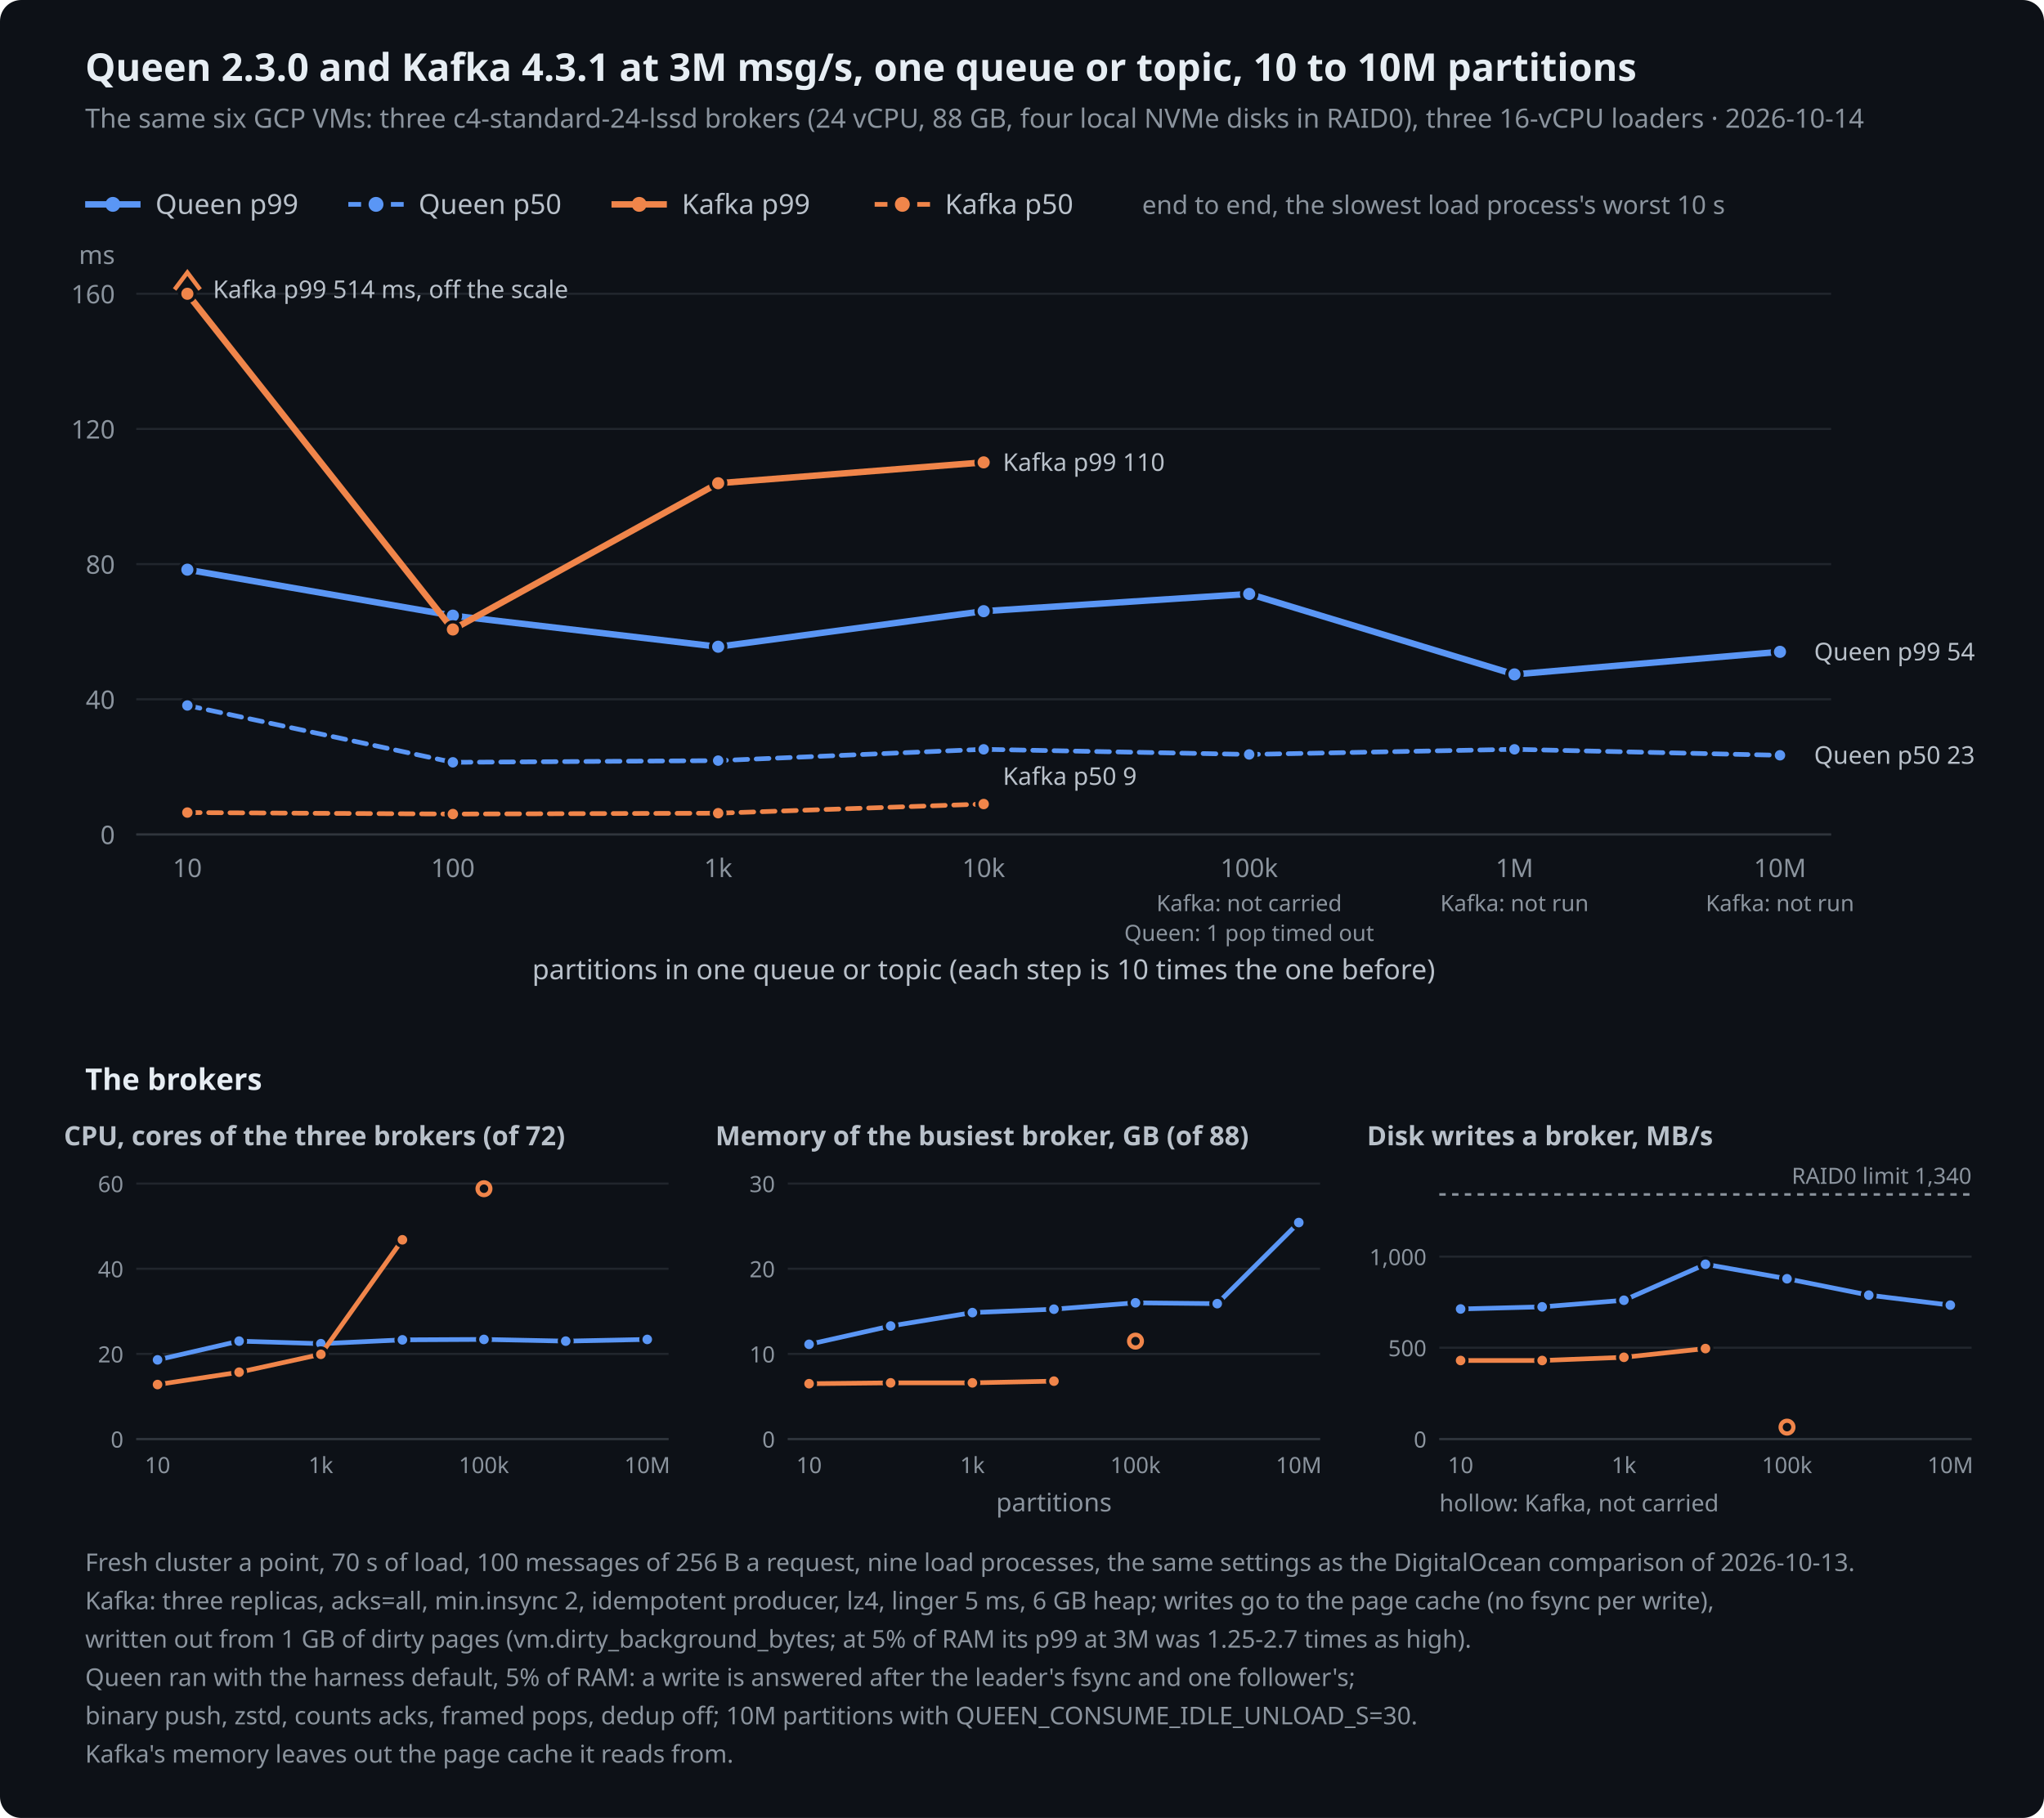
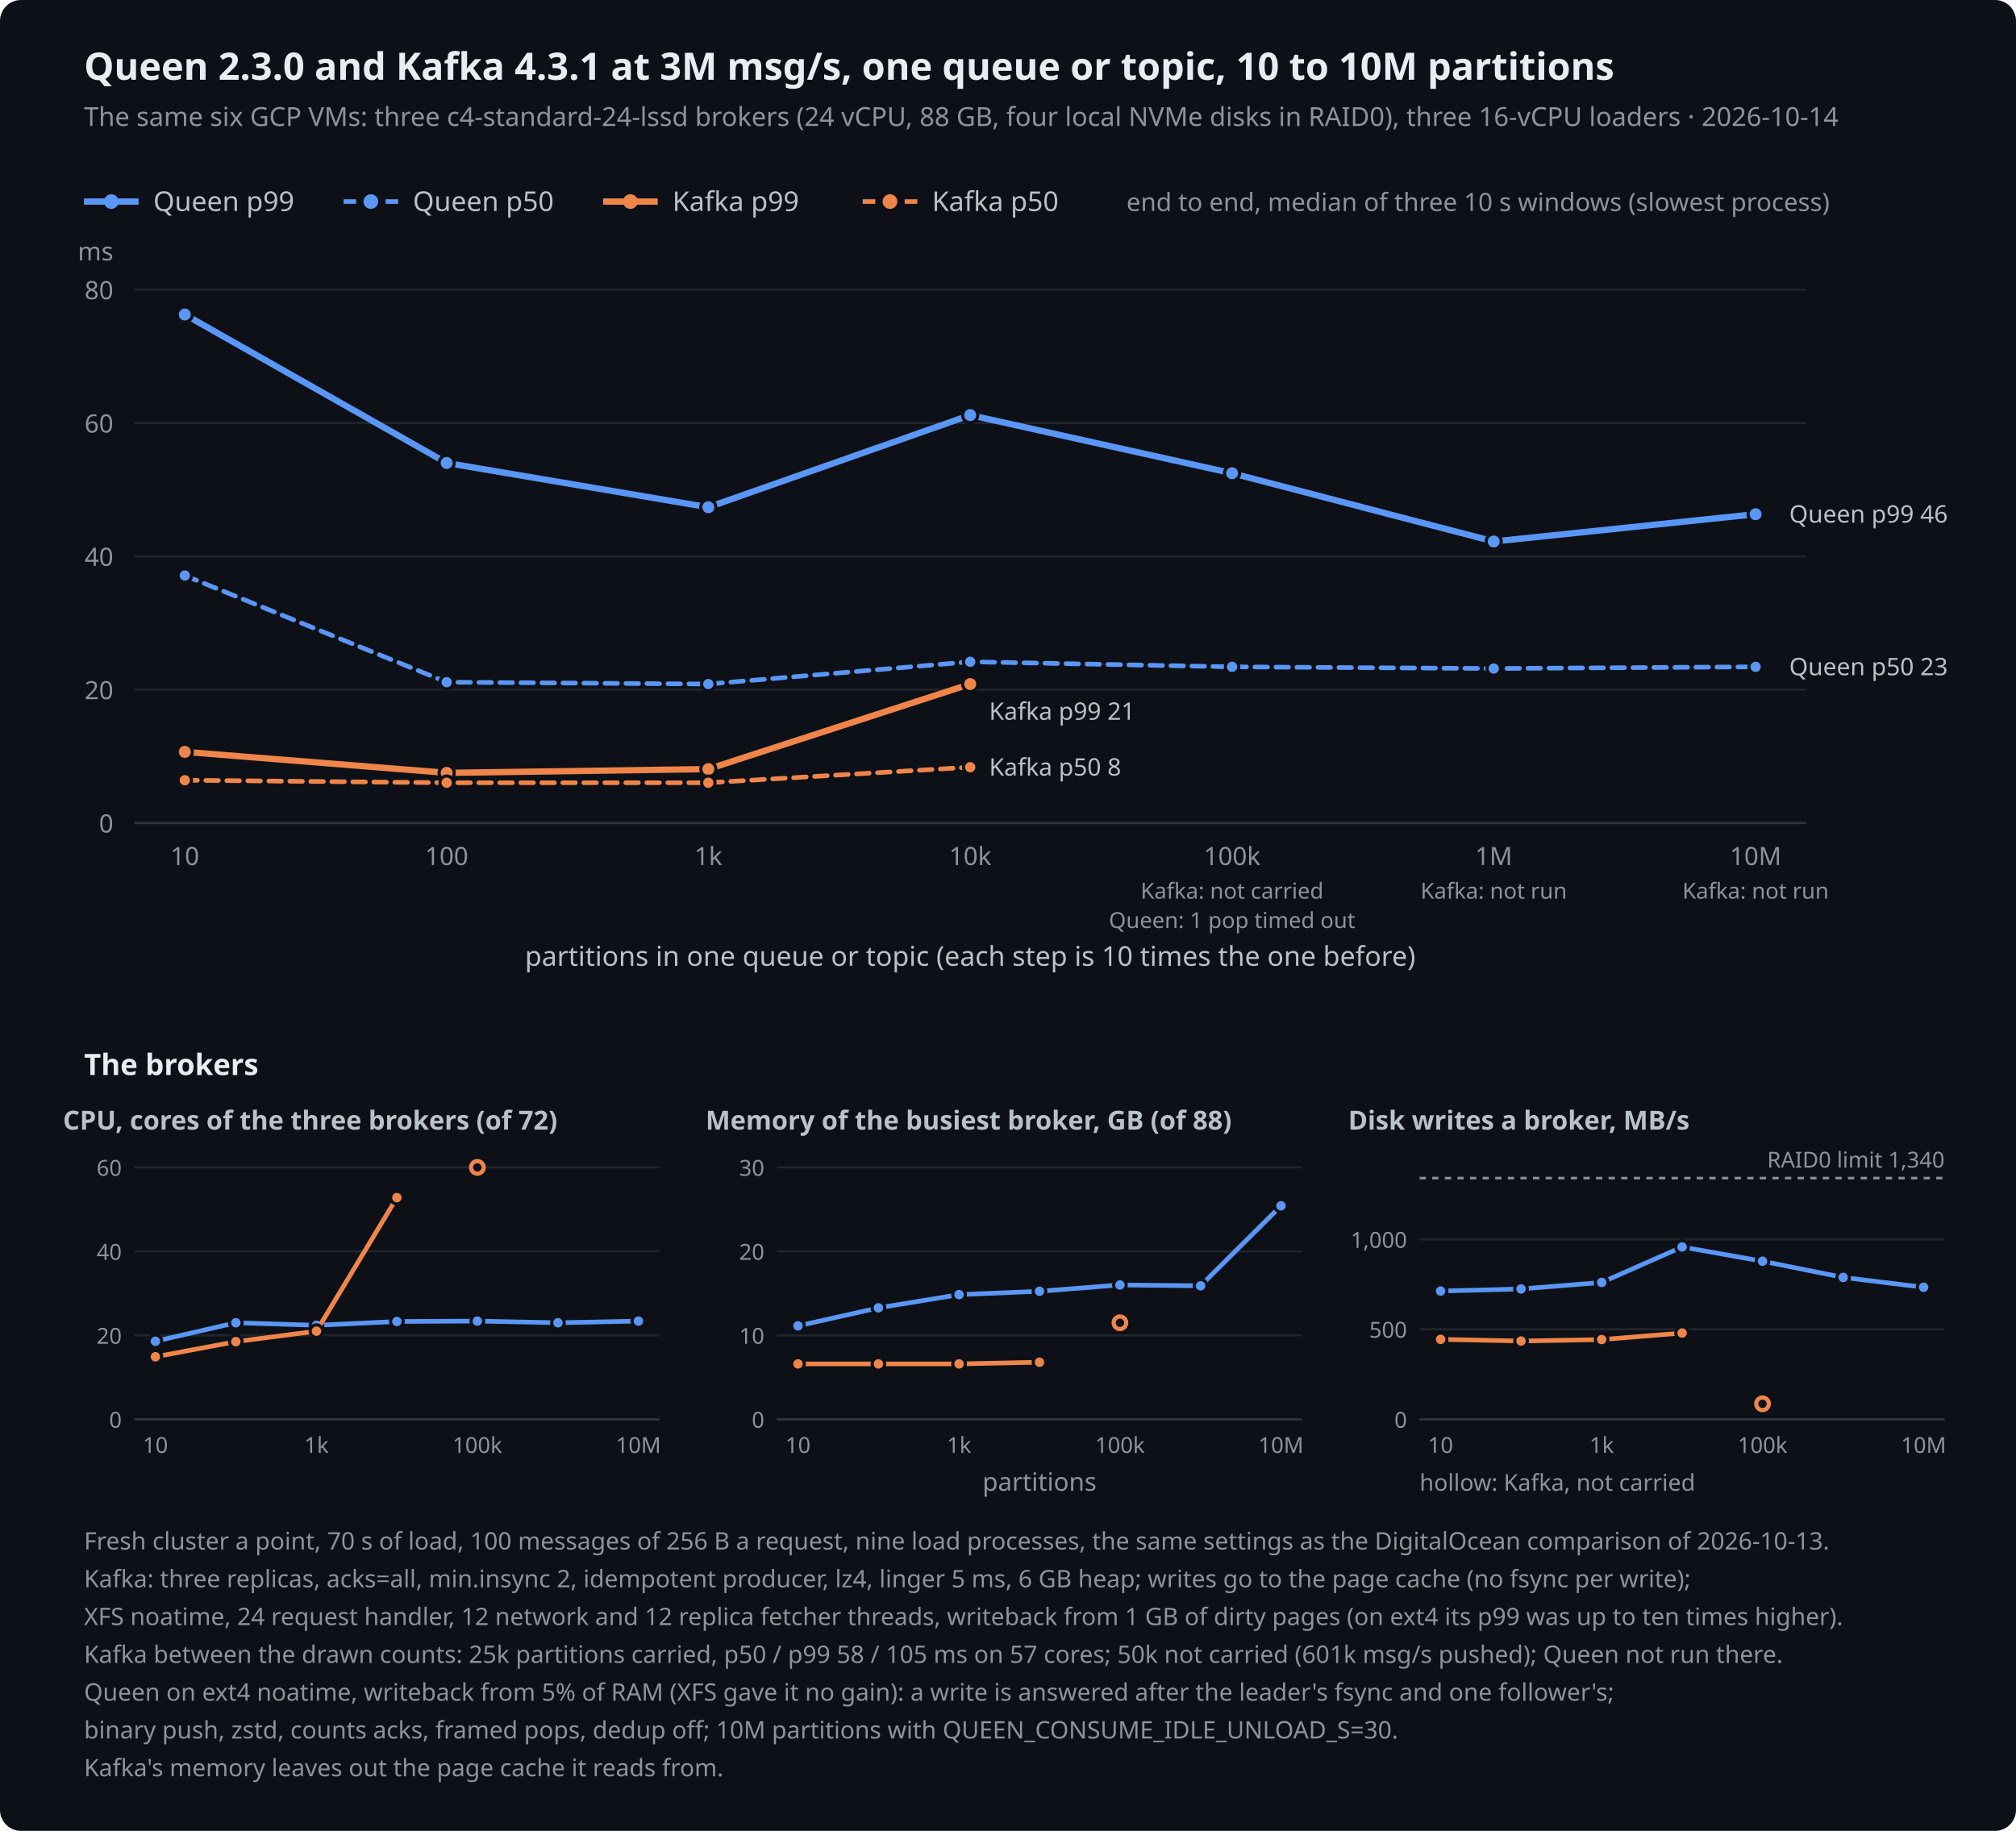
- <svg xmlns="http://www.w3.org/2000/svg" viewBox="0 0 960 854" width="960" height="854" role="img" aria-label="Queen and Kafka at 3 million messages a second from 10 to 10 million partitions: end to end latency, broker CPU, memory and disk writes">
+ <svg xmlns="http://www.w3.org/2000/svg" viewBox="0 0 960 872" width="960" height="872" role="img" aria-label="Queen and Kafka at 3 million messages a second from 10 to 10 million partitions: end to end latency, broker CPU, memory and disk writes">
  <style>text{font-family:-apple-system,BlinkMacSystemFont,'Segoe UI','Noto Sans',Helvetica,Arial,sans-serif;font-variant-numeric:tabular-nums}</style>
-   <rect width="960" height="854" rx="10" fill="#0d1117" />
+   <rect width="960" height="872" rx="10" fill="#0d1117" />
  <text x="40.0" y="38.0" font-size="18" font-weight="600" fill="#e6edf3" text-anchor="start">Queen 2.3.0 and Kafka 4.3.1 at 3M msg/s, one queue or topic, 10 to 10M partitions</text>
  <text x="40.0" y="60.0" font-size="12.5" font-weight="400" fill="#8b949e" text-anchor="start">The same six GCP VMs: three c4-standard-24-lssd brokers (24 vCPU, 88 GB, four local NVMe disks in RAID0), three 16-vCPU loaders · 2026-10-14</text>
  <line x1="40" y1="96" x2="66" y2="96" stroke="#5a96f5" stroke-width="3.0" />
  <circle cx="53" cy="96" r="3.5" fill="#5a96f5" />
  <text x="73.0" y="100.5" font-size="13" font-weight="400" fill="#b9c1ca" text-anchor="start">Queen p99</text>
  <line x1="163.6" y1="96" x2="189.6" y2="96" stroke="#5a96f5" stroke-width="2.2" stroke-dasharray="6 4" />
  <circle cx="176.6" cy="96" r="3.5" fill="#5a96f5" />
  <text x="196.6" y="100.5" font-size="13" font-weight="400" fill="#b9c1ca" text-anchor="start">Queen p50</text>
  <line x1="287.2" y1="96" x2="313.2" y2="96" stroke="#f0854a" stroke-width="3.0" />
  <circle cx="300.2" cy="96" r="3.5" fill="#f0854a" />
  <text x="320.2" y="100.5" font-size="13" font-weight="400" fill="#b9c1ca" text-anchor="start">Kafka p99</text>
  <line x1="410.8" y1="96" x2="436.8" y2="96" stroke="#f0854a" stroke-width="2.2" stroke-dasharray="6 4" />
  <circle cx="423.8" cy="96" r="3.5" fill="#f0854a" />
  <text x="443.8" y="100.5" font-size="13" font-weight="400" fill="#b9c1ca" text-anchor="start">Kafka p50</text>
-   <text x="536.4" y="100.5" font-size="12" font-weight="400" fill="#8b949e" text-anchor="start">end to end, the slowest load process's worst 10 s</text>
+   <text x="536.4" y="100.5" font-size="12" font-weight="400" fill="#8b949e" text-anchor="start">end to end, median of three 10 s windows (slowest process)</text>
  <line x1="64" y1="392.0" x2="860" y2="392.0" stroke="#21262d" stroke-width="1" />
  <text x="54.0" y="396.5" font-size="12" font-weight="400" fill="#8b949e" text-anchor="end">0</text>
  <line x1="64" y1="328.5" x2="860" y2="328.5" stroke="#21262d" stroke-width="1" />
-   <text x="54.0" y="333.0" font-size="12" font-weight="400" fill="#8b949e" text-anchor="end">40</text>
+   <text x="54.0" y="333.0" font-size="12" font-weight="400" fill="#8b949e" text-anchor="end">20</text>
  <line x1="64" y1="265.0" x2="860" y2="265.0" stroke="#21262d" stroke-width="1" />
-   <text x="54.0" y="269.5" font-size="12" font-weight="400" fill="#8b949e" text-anchor="end">80</text>
+   <text x="54.0" y="269.5" font-size="12" font-weight="400" fill="#8b949e" text-anchor="end">40</text>
  <line x1="64" y1="201.5" x2="860" y2="201.5" stroke="#21262d" stroke-width="1" />
-   <text x="54.0" y="206.0" font-size="12" font-weight="400" fill="#8b949e" text-anchor="end">120</text>
+   <text x="54.0" y="206.0" font-size="12" font-weight="400" fill="#8b949e" text-anchor="end">60</text>
  <line x1="64" y1="138.0" x2="860" y2="138.0" stroke="#21262d" stroke-width="1" />
-   <text x="54.0" y="142.5" font-size="12" font-weight="400" fill="#8b949e" text-anchor="end">160</text>
+   <text x="54.0" y="142.5" font-size="12" font-weight="400" fill="#8b949e" text-anchor="end">80</text>
  <text x="54.0" y="124.0" font-size="12" font-weight="400" fill="#8b949e" text-anchor="end">ms</text>
  <line x1="64" y1="392" x2="860" y2="392" stroke="#30363d" stroke-width="1" />
  <text x="88.0" y="412.0" font-size="12" font-weight="400" fill="#8b949e" text-anchor="middle">10</text>
  <text x="212.7" y="412.0" font-size="12" font-weight="400" fill="#8b949e" text-anchor="middle">100</text>
  <text x="337.3" y="412.0" font-size="12" font-weight="400" fill="#8b949e" text-anchor="middle">1k</text>
  <text x="462.0" y="412.0" font-size="12" font-weight="400" fill="#8b949e" text-anchor="middle">10k</text>
  <text x="586.7" y="412.0" font-size="12" font-weight="400" fill="#8b949e" text-anchor="middle">100k</text>
  <text x="586.7" y="428.0" font-size="10.5" font-weight="400" fill="#8b949e" text-anchor="middle">Kafka: not carried</text>
  <text x="586.7" y="442.0" font-size="10.5" font-weight="400" fill="#8b949e" text-anchor="middle">Queen: 1 pop timed out</text>
  <text x="711.3" y="412.0" font-size="12" font-weight="400" fill="#8b949e" text-anchor="middle">1M</text>
  <text x="711.3" y="428.0" font-size="10.5" font-weight="400" fill="#8b949e" text-anchor="middle">Kafka: not run</text>
  <text x="836.0" y="412.0" font-size="12" font-weight="400" fill="#8b949e" text-anchor="middle">10M</text>
  <text x="836.0" y="428.0" font-size="10.5" font-weight="400" fill="#8b949e" text-anchor="middle">Kafka: not run</text>
  <text x="462.0" y="460.0" font-size="13" font-weight="400" fill="#b9c1ca" text-anchor="middle">partitions in one queue or topic (each step is 10 times the one before)</text>
-   <path d="M88.0,267.6 L212.7,289.2 L337.3,303.8 L462.0,287.1 L586.7,279.0 L711.3,316.8 L836.0,306.2" fill="none" stroke="#5a96f5" stroke-width="3.0" stroke-linejoin="round" stroke-linecap="round" />
-   <g>
-     <circle cx="88.0" cy="267.6" r="12" fill="transparent" />
-     <circle cx="88.0" cy="267.6" r="3.6" fill="#5a96f5" stroke="#0d1117" stroke-width="1.5" />
-   </g>
-   <g>
-     <circle cx="212.7" cy="289.2" r="12" fill="transparent" />
-     <circle cx="212.7" cy="289.2" r="3.6" fill="#5a96f5" stroke="#0d1117" stroke-width="1.5" />
-   </g>
-   <g>
-     <circle cx="337.3" cy="303.8" r="12" fill="transparent" />
-     <circle cx="337.3" cy="303.8" r="3.6" fill="#5a96f5" stroke="#0d1117" stroke-width="1.5" />
-   </g>
-   <g>
-     <circle cx="462.0" cy="287.1" r="12" fill="transparent" />
-     <circle cx="462.0" cy="287.1" r="3.6" fill="#5a96f5" stroke="#0d1117" stroke-width="1.5" />
-   </g>
-   <g>
-     <circle cx="586.7" cy="279.0" r="12" fill="transparent" />
-     <circle cx="586.7" cy="279.0" r="3.6" fill="#5a96f5" stroke="#0d1117" stroke-width="1.5" />
-   </g>
-   <g>
-     <circle cx="711.3" cy="316.8" r="12" fill="transparent" />
-     <circle cx="711.3" cy="316.8" r="3.6" fill="#5a96f5" stroke="#0d1117" stroke-width="1.5" />
-   </g>
-   <g>
-     <circle cx="836.0" cy="306.2" r="12" fill="transparent" />
-     <circle cx="836.0" cy="306.2" r="3.6" fill="#5a96f5" stroke="#0d1117" stroke-width="1.5" />
-   </g>
-   <path d="M88.0,331.4 L212.7,358.1 L337.3,357.3 L462.0,352.0 L586.7,354.4 L711.3,352.0 L836.0,354.8" fill="none" stroke="#5a96f5" stroke-width="2.2" stroke-linejoin="round" stroke-linecap="round" stroke-dasharray="6 4" />
-   <g>
-     <circle cx="88.0" cy="331.4" r="12" fill="transparent" />
-     <circle cx="88.0" cy="331.4" r="3.2" fill="#5a96f5" stroke="#0d1117" stroke-width="1.5" />
-   </g>
-   <g>
-     <circle cx="212.7" cy="358.1" r="12" fill="transparent" />
-     <circle cx="212.7" cy="358.1" r="3.2" fill="#5a96f5" stroke="#0d1117" stroke-width="1.5" />
-   </g>
-   <g>
-     <circle cx="337.3" cy="357.3" r="12" fill="transparent" />
-     <circle cx="337.3" cy="357.3" r="3.2" fill="#5a96f5" stroke="#0d1117" stroke-width="1.5" />
-   </g>
-   <g>
-     <circle cx="462.0" cy="352.0" r="12" fill="transparent" />
-     <circle cx="462.0" cy="352.0" r="3.2" fill="#5a96f5" stroke="#0d1117" stroke-width="1.5" />
-   </g>
-   <g>
-     <circle cx="586.7" cy="354.4" r="12" fill="transparent" />
-     <circle cx="586.7" cy="354.4" r="3.2" fill="#5a96f5" stroke="#0d1117" stroke-width="1.5" />
-   </g>
-   <g>
-     <circle cx="711.3" cy="352.0" r="12" fill="transparent" />
-     <circle cx="711.3" cy="352.0" r="3.2" fill="#5a96f5" stroke="#0d1117" stroke-width="1.5" />
-   </g>
-   <g>
-     <circle cx="836.0" cy="354.8" r="12" fill="transparent" />
-     <circle cx="836.0" cy="354.8" r="3.2" fill="#5a96f5" stroke="#0d1117" stroke-width="1.5" />
-   </g>
-   <path d="M88.0,138.0 L212.7,295.7 L337.3,227.0 L462.0,217.2" fill="none" stroke="#f0854a" stroke-width="3.0" stroke-linejoin="round" stroke-linecap="round" />
-   <g>
-     <circle cx="88.0" cy="138.0" r="12" fill="transparent" />
-     <circle cx="88.0" cy="138.0" r="3.6" fill="#f0854a" stroke="#0d1117" stroke-width="1.5" />
-   </g>
-   <path d="M82.0,136.0 L88.0,128.0 L94.0,136.0" fill="none" stroke="#f0854a" stroke-width="2" />
-   <text x="100.0" y="140.0" font-size="11.5" font-weight="400" fill="#b9c1ca" text-anchor="start">Kafka p99 514 ms, off the scale</text>
-   <g>
-     <circle cx="212.7" cy="295.7" r="12" fill="transparent" />
-     <circle cx="212.7" cy="295.7" r="3.6" fill="#f0854a" stroke="#0d1117" stroke-width="1.5" />
-   </g>
-   <g>
-     <circle cx="337.3" cy="227.0" r="12" fill="transparent" />
-     <circle cx="337.3" cy="227.0" r="3.6" fill="#f0854a" stroke="#0d1117" stroke-width="1.5" />
-   </g>
-   <g>
-     <circle cx="462.0" cy="217.2" r="12" fill="transparent" />
-     <circle cx="462.0" cy="217.2" r="3.6" fill="#f0854a" stroke="#0d1117" stroke-width="1.5" />
-   </g>
-   <text x="471.0" y="221.2" font-size="11.5" font-weight="400" fill="#b9c1ca" text-anchor="start">Kafka p99 110</text>
-   <path d="M88.0,381.7 L212.7,382.4 L337.3,382.0 L462.0,377.7" fill="none" stroke="#f0854a" stroke-width="2.2" stroke-linejoin="round" stroke-linecap="round" stroke-dasharray="6 4" />
-   <g>
-     <circle cx="88.0" cy="381.7" r="12" fill="transparent" />
-     <circle cx="88.0" cy="381.7" r="3.2" fill="#f0854a" stroke="#0d1117" stroke-width="1.5" />
-   </g>
-   <g>
-     <circle cx="212.7" cy="382.4" r="12" fill="transparent" />
-     <circle cx="212.7" cy="382.4" r="3.2" fill="#f0854a" stroke="#0d1117" stroke-width="1.5" />
-   </g>
-   <g>
-     <circle cx="337.3" cy="382.0" r="12" fill="transparent" />
-     <circle cx="337.3" cy="382.0" r="3.2" fill="#f0854a" stroke="#0d1117" stroke-width="1.5" />
-   </g>
-   <g>
-     <circle cx="462.0" cy="377.7" r="12" fill="transparent" />
-     <circle cx="462.0" cy="377.7" r="3.2" fill="#f0854a" stroke="#0d1117" stroke-width="1.5" />
-   </g>
-   <text x="471.0" y="368.7" font-size="11.5" font-weight="400" fill="#b9c1ca" text-anchor="start">Kafka p50 9</text>
-   <text x="852.0" y="310.2" font-size="11.5" font-weight="400" fill="#b9c1ca" text-anchor="start">Queen p99 54</text>
-   <text x="852.0" y="358.8" font-size="11.5" font-weight="400" fill="#b9c1ca" text-anchor="start">Queen p50 23</text>
+   <path d="M88.0,149.8 L212.7,220.5 L337.3,241.6 L462.0,197.7 L586.7,225.4 L711.3,257.9 L836.0,244.9" fill="none" stroke="#5a96f5" stroke-width="3.0" stroke-linejoin="round" stroke-linecap="round" />
+   <g>
+     <circle cx="88.0" cy="149.8" r="12" fill="transparent" />
+     <circle cx="88.0" cy="149.8" r="3.6" fill="#5a96f5" stroke="#0d1117" stroke-width="1.5" />
+   </g>
+   <g>
+     <circle cx="212.7" cy="220.5" r="12" fill="transparent" />
+     <circle cx="212.7" cy="220.5" r="3.6" fill="#5a96f5" stroke="#0d1117" stroke-width="1.5" />
+   </g>
+   <g>
+     <circle cx="337.3" cy="241.6" r="12" fill="transparent" />
+     <circle cx="337.3" cy="241.6" r="3.6" fill="#5a96f5" stroke="#0d1117" stroke-width="1.5" />
+   </g>
+   <g>
+     <circle cx="462.0" cy="197.7" r="12" fill="transparent" />
+     <circle cx="462.0" cy="197.7" r="3.6" fill="#5a96f5" stroke="#0d1117" stroke-width="1.5" />
+   </g>
+   <g>
+     <circle cx="586.7" cy="225.4" r="12" fill="transparent" />
+     <circle cx="586.7" cy="225.4" r="3.6" fill="#5a96f5" stroke="#0d1117" stroke-width="1.5" />
+   </g>
+   <g>
+     <circle cx="711.3" cy="257.9" r="12" fill="transparent" />
+     <circle cx="711.3" cy="257.9" r="3.6" fill="#5a96f5" stroke="#0d1117" stroke-width="1.5" />
+   </g>
+   <g>
+     <circle cx="836.0" cy="244.9" r="12" fill="transparent" />
+     <circle cx="836.0" cy="244.9" r="3.6" fill="#5a96f5" stroke="#0d1117" stroke-width="1.5" />
+   </g>
+   <path d="M88.0,274.1 L212.7,324.9 L337.3,325.8 L462.0,315.2 L586.7,317.6 L711.3,318.4 L836.0,317.6" fill="none" stroke="#5a96f5" stroke-width="2.2" stroke-linejoin="round" stroke-linecap="round" stroke-dasharray="6 4" />
+   <g>
+     <circle cx="88.0" cy="274.1" r="12" fill="transparent" />
+     <circle cx="88.0" cy="274.1" r="3.2" fill="#5a96f5" stroke="#0d1117" stroke-width="1.5" />
+   </g>
+   <g>
+     <circle cx="212.7" cy="324.9" r="12" fill="transparent" />
+     <circle cx="212.7" cy="324.9" r="3.2" fill="#5a96f5" stroke="#0d1117" stroke-width="1.5" />
+   </g>
+   <g>
+     <circle cx="337.3" cy="325.8" r="12" fill="transparent" />
+     <circle cx="337.3" cy="325.8" r="3.2" fill="#5a96f5" stroke="#0d1117" stroke-width="1.5" />
+   </g>
+   <g>
+     <circle cx="462.0" cy="315.2" r="12" fill="transparent" />
+     <circle cx="462.0" cy="315.2" r="3.2" fill="#5a96f5" stroke="#0d1117" stroke-width="1.5" />
+   </g>
+   <g>
+     <circle cx="586.7" cy="317.6" r="12" fill="transparent" />
+     <circle cx="586.7" cy="317.6" r="3.2" fill="#5a96f5" stroke="#0d1117" stroke-width="1.5" />
+   </g>
+   <g>
+     <circle cx="711.3" cy="318.4" r="12" fill="transparent" />
+     <circle cx="711.3" cy="318.4" r="3.2" fill="#5a96f5" stroke="#0d1117" stroke-width="1.5" />
+   </g>
+   <g>
+     <circle cx="836.0" cy="317.6" r="12" fill="transparent" />
+     <circle cx="836.0" cy="317.6" r="3.2" fill="#5a96f5" stroke="#0d1117" stroke-width="1.5" />
+   </g>
+   <path d="M88.0,358.1 L212.7,368.1 L337.3,366.3 L462.0,325.8" fill="none" stroke="#f0854a" stroke-width="3.0" stroke-linejoin="round" stroke-linecap="round" />
+   <g>
+     <circle cx="88.0" cy="358.1" r="12" fill="transparent" />
+     <circle cx="88.0" cy="358.1" r="3.6" fill="#f0854a" stroke="#0d1117" stroke-width="1.5" />
+   </g>
+   <g>
+     <circle cx="212.7" cy="368.1" r="12" fill="transparent" />
+     <circle cx="212.7" cy="368.1" r="3.6" fill="#f0854a" stroke="#0d1117" stroke-width="1.5" />
+   </g>
+   <g>
+     <circle cx="337.3" cy="366.3" r="12" fill="transparent" />
+     <circle cx="337.3" cy="366.3" r="3.6" fill="#f0854a" stroke="#0d1117" stroke-width="1.5" />
+   </g>
+   <g>
+     <circle cx="462.0" cy="325.8" r="12" fill="transparent" />
+     <circle cx="462.0" cy="325.8" r="3.6" fill="#f0854a" stroke="#0d1117" stroke-width="1.5" />
+   </g>
+   <path d="M88.0,371.6 L212.7,372.8 L337.3,372.8 L462.0,365.4" fill="none" stroke="#f0854a" stroke-width="2.2" stroke-linejoin="round" stroke-linecap="round" stroke-dasharray="6 4" />
+   <g>
+     <circle cx="88.0" cy="371.6" r="12" fill="transparent" />
+     <circle cx="88.0" cy="371.6" r="3.2" fill="#f0854a" stroke="#0d1117" stroke-width="1.5" />
+   </g>
+   <g>
+     <circle cx="212.7" cy="372.8" r="12" fill="transparent" />
+     <circle cx="212.7" cy="372.8" r="3.2" fill="#f0854a" stroke="#0d1117" stroke-width="1.5" />
+   </g>
+   <g>
+     <circle cx="337.3" cy="372.8" r="12" fill="transparent" />
+     <circle cx="337.3" cy="372.8" r="3.2" fill="#f0854a" stroke="#0d1117" stroke-width="1.5" />
+   </g>
+   <g>
+     <circle cx="462.0" cy="365.4" r="12" fill="transparent" />
+     <circle cx="462.0" cy="365.4" r="3.2" fill="#f0854a" stroke="#0d1117" stroke-width="1.5" />
+   </g>
+   <text x="471.0" y="342.8" font-size="11.5" font-weight="400" fill="#b9c1ca" text-anchor="start">Kafka p99 21</text>
+   <text x="471.0" y="369.4" font-size="11.5" font-weight="400" fill="#b9c1ca" text-anchor="start">Kafka p50 8</text>
+   <text x="852.0" y="248.9" font-size="11.5" font-weight="400" fill="#b9c1ca" text-anchor="start">Queen p99 46</text>
+   <text x="852.0" y="321.6" font-size="11.5" font-weight="400" fill="#b9c1ca" text-anchor="start">Queen p50 23</text>
  <text x="40.0" y="512.0" font-size="14" font-weight="600" fill="#e6edf3" text-anchor="start">The brokers</text>
  <text x="30.0" y="538.0" font-size="12.5" font-weight="600" fill="#b9c1ca" text-anchor="start">CPU, cores of the three brokers (of 72)</text>
  <line x1="64" y1="676.0" x2="314" y2="676.0" stroke="#21262d" stroke-width="1" />
  <text x="58.0" y="680.0" font-size="10.5" font-weight="400" fill="#8b949e" text-anchor="end">0</text>
  <line x1="64" y1="636.0" x2="314" y2="636.0" stroke="#21262d" stroke-width="1" />
  <text x="58.0" y="640.0" font-size="10.5" font-weight="400" fill="#8b949e" text-anchor="end">20</text>
  <line x1="64" y1="596.0" x2="314" y2="596.0" stroke="#21262d" stroke-width="1" />
  <text x="58.0" y="600.0" font-size="10.5" font-weight="400" fill="#8b949e" text-anchor="end">40</text>
  <line x1="64" y1="556.0" x2="314" y2="556.0" stroke="#21262d" stroke-width="1" />
  <text x="58.0" y="560.0" font-size="10.5" font-weight="400" fill="#8b949e" text-anchor="end">60</text>
  <line x1="64" y1="676" x2="314" y2="676" stroke="#30363d" stroke-width="1" />
  <text x="74.0" y="692.0" font-size="10.5" font-weight="400" fill="#8b949e" text-anchor="middle">10</text>
  <text x="150.7" y="692.0" font-size="10.5" font-weight="400" fill="#8b949e" text-anchor="middle">1k</text>
  <text x="227.3" y="692.0" font-size="10.5" font-weight="400" fill="#8b949e" text-anchor="middle">100k</text>
  <text x="304.0" y="692.0" font-size="10.5" font-weight="400" fill="#8b949e" text-anchor="middle">10M</text>
  <path d="M74.0,638.8 L112.3,630.0 L150.7,631.2 L189.0,629.4 L227.3,629.2 L265.7,630.0 L304.0,629.2" fill="none" stroke="#5a96f5" stroke-width="2.2" stroke-linejoin="round" stroke-linecap="round" />
  <g>
    <circle cx="74.0" cy="638.8" r="12" fill="transparent" />
    <circle cx="74.0" cy="638.8" r="3.0" fill="#5a96f5" stroke="#0d1117" stroke-width="1.5" />
  </g>
  <g>
    <circle cx="112.3" cy="630.0" r="12" fill="transparent" />
    <circle cx="112.3" cy="630.0" r="3.0" fill="#5a96f5" stroke="#0d1117" stroke-width="1.5" />
  </g>
  <g>
    <circle cx="150.7" cy="631.2" r="12" fill="transparent" />
    <circle cx="150.7" cy="631.2" r="3.0" fill="#5a96f5" stroke="#0d1117" stroke-width="1.5" />
  </g>
  <g>
    <circle cx="189.0" cy="629.4" r="12" fill="transparent" />
    <circle cx="189.0" cy="629.4" r="3.0" fill="#5a96f5" stroke="#0d1117" stroke-width="1.5" />
  </g>
  <g>
    <circle cx="227.3" cy="629.2" r="12" fill="transparent" />
    <circle cx="227.3" cy="629.2" r="3.0" fill="#5a96f5" stroke="#0d1117" stroke-width="1.5" />
  </g>
  <g>
    <circle cx="265.7" cy="630.0" r="12" fill="transparent" />
    <circle cx="265.7" cy="630.0" r="3.0" fill="#5a96f5" stroke="#0d1117" stroke-width="1.5" />
  </g>
  <g>
    <circle cx="304.0" cy="629.2" r="12" fill="transparent" />
    <circle cx="304.0" cy="629.2" r="3.0" fill="#5a96f5" stroke="#0d1117" stroke-width="1.5" />
  </g>
-   <path d="M74.0,650.4 L112.3,644.6 L150.7,636.2 L189.0,582.4" fill="none" stroke="#f0854a" stroke-width="2.2" stroke-linejoin="round" stroke-linecap="round" />
-   <g>
-     <circle cx="74.0" cy="650.4" r="12" fill="transparent" />
-     <circle cx="74.0" cy="650.4" r="3.0" fill="#f0854a" stroke="#0d1117" stroke-width="1.5" />
-   </g>
-   <g>
-     <circle cx="112.3" cy="644.6" r="12" fill="transparent" />
-     <circle cx="112.3" cy="644.6" r="3.0" fill="#f0854a" stroke="#0d1117" stroke-width="1.5" />
-   </g>
-   <g>
-     <circle cx="150.7" cy="636.2" r="12" fill="transparent" />
-     <circle cx="150.7" cy="636.2" r="3.0" fill="#f0854a" stroke="#0d1117" stroke-width="1.5" />
-   </g>
-   <g>
-     <circle cx="189.0" cy="582.4" r="12" fill="transparent" />
-     <circle cx="189.0" cy="582.4" r="3.0" fill="#f0854a" stroke="#0d1117" stroke-width="1.5" />
-   </g>
-   <g>
-     <circle cx="227.3" cy="558.4" r="12" fill="transparent" />
-     <circle cx="227.3" cy="558.4" r="3.0" fill="#0d1117" stroke="#f0854a" stroke-width="2" />
+   <path d="M74.0,646.2 L112.3,639.0 L150.7,634.0 L189.0,570.4" fill="none" stroke="#f0854a" stroke-width="2.2" stroke-linejoin="round" stroke-linecap="round" />
+   <g>
+     <circle cx="74.0" cy="646.2" r="12" fill="transparent" />
+     <circle cx="74.0" cy="646.2" r="3.0" fill="#f0854a" stroke="#0d1117" stroke-width="1.5" />
+   </g>
+   <g>
+     <circle cx="112.3" cy="639.0" r="12" fill="transparent" />
+     <circle cx="112.3" cy="639.0" r="3.0" fill="#f0854a" stroke="#0d1117" stroke-width="1.5" />
+   </g>
+   <g>
+     <circle cx="150.7" cy="634.0" r="12" fill="transparent" />
+     <circle cx="150.7" cy="634.0" r="3.0" fill="#f0854a" stroke="#0d1117" stroke-width="1.5" />
+   </g>
+   <g>
+     <circle cx="189.0" cy="570.4" r="12" fill="transparent" />
+     <circle cx="189.0" cy="570.4" r="3.0" fill="#f0854a" stroke="#0d1117" stroke-width="1.5" />
+   </g>
+   <g>
+     <circle cx="227.3" cy="556.0" r="12" fill="transparent" />
+     <circle cx="227.3" cy="556.0" r="3.0" fill="#0d1117" stroke="#f0854a" stroke-width="2" />
  </g>
  <text x="336.0" y="538.0" font-size="12.5" font-weight="600" fill="#b9c1ca" text-anchor="start">Memory of the busiest broker, GB (of 88)</text>
  <line x1="370" y1="676.0" x2="620" y2="676.0" stroke="#21262d" stroke-width="1" />
  <text x="364.0" y="680.0" font-size="10.5" font-weight="400" fill="#8b949e" text-anchor="end">0</text>
  <line x1="370" y1="636.0" x2="620" y2="636.0" stroke="#21262d" stroke-width="1" />
  <text x="364.0" y="640.0" font-size="10.5" font-weight="400" fill="#8b949e" text-anchor="end">10</text>
  <line x1="370" y1="596.0" x2="620" y2="596.0" stroke="#21262d" stroke-width="1" />
  <text x="364.0" y="600.0" font-size="10.5" font-weight="400" fill="#8b949e" text-anchor="end">20</text>
  <line x1="370" y1="556.0" x2="620" y2="556.0" stroke="#21262d" stroke-width="1" />
  <text x="364.0" y="560.0" font-size="10.5" font-weight="400" fill="#8b949e" text-anchor="end">30</text>
  <line x1="370" y1="676" x2="620" y2="676" stroke="#30363d" stroke-width="1" />
  <text x="380.0" y="692.0" font-size="10.5" font-weight="400" fill="#8b949e" text-anchor="middle">10</text>
  <text x="456.7" y="692.0" font-size="10.5" font-weight="400" fill="#8b949e" text-anchor="middle">1k</text>
  <text x="533.3" y="692.0" font-size="10.5" font-weight="400" fill="#8b949e" text-anchor="middle">100k</text>
  <text x="610.0" y="692.0" font-size="10.5" font-weight="400" fill="#8b949e" text-anchor="middle">10M</text>
  <path d="M380.0,631.5 L418.3,622.9 L456.7,616.6 L495.0,615.0 L533.3,612.0 L571.7,612.4 L610.0,574.3" fill="none" stroke="#5a96f5" stroke-width="2.2" stroke-linejoin="round" stroke-linecap="round" />
  <g>
    <circle cx="380.0" cy="631.5" r="12" fill="transparent" />
    <circle cx="380.0" cy="631.5" r="3.0" fill="#5a96f5" stroke="#0d1117" stroke-width="1.5" />
  </g>
  <g>
    <circle cx="418.3" cy="622.9" r="12" fill="transparent" />
    <circle cx="418.3" cy="622.9" r="3.0" fill="#5a96f5" stroke="#0d1117" stroke-width="1.5" />
  </g>
  <g>
    <circle cx="456.7" cy="616.6" r="12" fill="transparent" />
    <circle cx="456.7" cy="616.6" r="3.0" fill="#5a96f5" stroke="#0d1117" stroke-width="1.5" />
  </g>
  <g>
    <circle cx="495.0" cy="615.0" r="12" fill="transparent" />
    <circle cx="495.0" cy="615.0" r="3.0" fill="#5a96f5" stroke="#0d1117" stroke-width="1.5" />
  </g>
  <g>
    <circle cx="533.3" cy="612.0" r="12" fill="transparent" />
    <circle cx="533.3" cy="612.0" r="3.0" fill="#5a96f5" stroke="#0d1117" stroke-width="1.5" />
  </g>
  <g>
    <circle cx="571.7" cy="612.4" r="12" fill="transparent" />
    <circle cx="571.7" cy="612.4" r="3.0" fill="#5a96f5" stroke="#0d1117" stroke-width="1.5" />
  </g>
  <g>
    <circle cx="610.0" cy="574.3" r="12" fill="transparent" />
    <circle cx="610.0" cy="574.3" r="3.0" fill="#5a96f5" stroke="#0d1117" stroke-width="1.5" />
  </g>
-   <path d="M380.0,650.0 L418.3,649.6 L456.7,649.6 L495.0,648.8" fill="none" stroke="#f0854a" stroke-width="2.2" stroke-linejoin="round" stroke-linecap="round" />
-   <g>
-     <circle cx="380.0" cy="650.0" r="12" fill="transparent" />
-     <circle cx="380.0" cy="650.0" r="3.0" fill="#f0854a" stroke="#0d1117" stroke-width="1.5" />
+   <path d="M380.0,649.6 L418.3,649.6 L456.7,649.6 L495.0,648.8" fill="none" stroke="#f0854a" stroke-width="2.2" stroke-linejoin="round" stroke-linecap="round" />
+   <g>
+     <circle cx="380.0" cy="649.6" r="12" fill="transparent" />
+     <circle cx="380.0" cy="649.6" r="3.0" fill="#f0854a" stroke="#0d1117" stroke-width="1.5" />
  </g>
  <g>
    <circle cx="418.3" cy="649.6" r="12" fill="transparent" />
    <circle cx="418.3" cy="649.6" r="3.0" fill="#f0854a" stroke="#0d1117" stroke-width="1.5" />
  </g>
  <g>
    <circle cx="456.7" cy="649.6" r="12" fill="transparent" />
    <circle cx="456.7" cy="649.6" r="3.0" fill="#f0854a" stroke="#0d1117" stroke-width="1.5" />
  </g>
  <g>
    <circle cx="495.0" cy="648.8" r="12" fill="transparent" />
    <circle cx="495.0" cy="648.8" r="3.0" fill="#f0854a" stroke="#0d1117" stroke-width="1.5" />
  </g>
  <g>
    <circle cx="533.3" cy="630.0" r="12" fill="transparent" />
    <circle cx="533.3" cy="630.0" r="3.0" fill="#0d1117" stroke="#f0854a" stroke-width="2" />
  </g>
  <text x="642.0" y="538.0" font-size="12.5" font-weight="600" fill="#b9c1ca" text-anchor="start">Disk writes a broker, MB/s</text>
  <line x1="676" y1="676.0" x2="926" y2="676.0" stroke="#21262d" stroke-width="1" />
  <text x="670.0" y="680.0" font-size="10.5" font-weight="400" fill="#8b949e" text-anchor="end">0</text>
  <line x1="676" y1="633.1" x2="926" y2="633.1" stroke="#21262d" stroke-width="1" />
  <text x="670.0" y="637.1" font-size="10.5" font-weight="400" fill="#8b949e" text-anchor="end">500</text>
  <line x1="676" y1="590.3" x2="926" y2="590.3" stroke="#21262d" stroke-width="1" />
  <text x="670.0" y="594.3" font-size="10.5" font-weight="400" fill="#8b949e" text-anchor="end">1,000</text>
  <line x1="676" y1="676" x2="926" y2="676" stroke="#30363d" stroke-width="1" />
  <line x1="676" y1="561.1" x2="926" y2="561.1" stroke="#8b949e" stroke-width="1.2" stroke-dasharray="3 3" />
  <text x="926.0" y="556.1" font-size="10.5" font-weight="400" fill="#8b949e" text-anchor="end">RAID0 limit 1,340</text>
  <text x="686.0" y="692.0" font-size="10.5" font-weight="400" fill="#8b949e" text-anchor="middle">10</text>
  <text x="762.7" y="692.0" font-size="10.5" font-weight="400" fill="#8b949e" text-anchor="middle">1k</text>
  <text x="839.3" y="692.0" font-size="10.5" font-weight="400" fill="#8b949e" text-anchor="middle">100k</text>
  <text x="916.0" y="692.0" font-size="10.5" font-weight="400" fill="#8b949e" text-anchor="middle">10M</text>
  <path d="M686.0,614.9 L724.3,613.9 L762.7,610.8 L801.0,593.9 L839.3,600.7 L877.7,608.4 L916.0,613.1" fill="none" stroke="#5a96f5" stroke-width="2.2" stroke-linejoin="round" stroke-linecap="round" />
  <g>
    <circle cx="686.0" cy="614.9" r="12" fill="transparent" />
    <circle cx="686.0" cy="614.9" r="3.0" fill="#5a96f5" stroke="#0d1117" stroke-width="1.5" />
  </g>
  <g>
    <circle cx="724.3" cy="613.9" r="12" fill="transparent" />
    <circle cx="724.3" cy="613.9" r="3.0" fill="#5a96f5" stroke="#0d1117" stroke-width="1.5" />
  </g>
  <g>
    <circle cx="762.7" cy="610.8" r="12" fill="transparent" />
    <circle cx="762.7" cy="610.8" r="3.0" fill="#5a96f5" stroke="#0d1117" stroke-width="1.5" />
  </g>
  <g>
    <circle cx="801.0" cy="593.9" r="12" fill="transparent" />
    <circle cx="801.0" cy="593.9" r="3.0" fill="#5a96f5" stroke="#0d1117" stroke-width="1.5" />
  </g>
  <g>
    <circle cx="839.3" cy="600.7" r="12" fill="transparent" />
    <circle cx="839.3" cy="600.7" r="3.0" fill="#5a96f5" stroke="#0d1117" stroke-width="1.5" />
  </g>
  <g>
    <circle cx="877.7" cy="608.4" r="12" fill="transparent" />
    <circle cx="877.7" cy="608.4" r="3.0" fill="#5a96f5" stroke="#0d1117" stroke-width="1.5" />
  </g>
  <g>
    <circle cx="916.0" cy="613.1" r="12" fill="transparent" />
    <circle cx="916.0" cy="613.1" r="3.0" fill="#5a96f5" stroke="#0d1117" stroke-width="1.5" />
  </g>
-   <path d="M686.0,639.1 L724.3,639.1 L762.7,637.6 L801.0,633.5" fill="none" stroke="#f0854a" stroke-width="2.2" stroke-linejoin="round" stroke-linecap="round" />
-   <g>
-     <circle cx="686.0" cy="639.1" r="12" fill="transparent" />
-     <circle cx="686.0" cy="639.1" r="3.0" fill="#f0854a" stroke="#0d1117" stroke-width="1.5" />
-   </g>
-   <g>
-     <circle cx="724.3" cy="639.1" r="12" fill="transparent" />
-     <circle cx="724.3" cy="639.1" r="3.0" fill="#f0854a" stroke="#0d1117" stroke-width="1.5" />
-   </g>
-   <g>
-     <circle cx="762.7" cy="637.6" r="12" fill="transparent" />
-     <circle cx="762.7" cy="637.6" r="3.0" fill="#f0854a" stroke="#0d1117" stroke-width="1.5" />
-   </g>
-   <g>
-     <circle cx="801.0" cy="633.5" r="12" fill="transparent" />
-     <circle cx="801.0" cy="633.5" r="3.0" fill="#f0854a" stroke="#0d1117" stroke-width="1.5" />
-   </g>
-   <g>
-     <circle cx="839.3" cy="670.4" r="12" fill="transparent" />
-     <circle cx="839.3" cy="670.4" r="3.0" fill="#0d1117" stroke="#f0854a" stroke-width="2" />
+   <path d="M686.0,637.9 L724.3,638.7 L762.7,638.0 L801.0,634.9" fill="none" stroke="#f0854a" stroke-width="2.2" stroke-linejoin="round" stroke-linecap="round" />
+   <g>
+     <circle cx="686.0" cy="637.9" r="12" fill="transparent" />
+     <circle cx="686.0" cy="637.9" r="3.0" fill="#f0854a" stroke="#0d1117" stroke-width="1.5" />
+   </g>
+   <g>
+     <circle cx="724.3" cy="638.7" r="12" fill="transparent" />
+     <circle cx="724.3" cy="638.7" r="3.0" fill="#f0854a" stroke="#0d1117" stroke-width="1.5" />
+   </g>
+   <g>
+     <circle cx="762.7" cy="638.0" r="12" fill="transparent" />
+     <circle cx="762.7" cy="638.0" r="3.0" fill="#f0854a" stroke="#0d1117" stroke-width="1.5" />
+   </g>
+   <g>
+     <circle cx="801.0" cy="634.9" r="12" fill="transparent" />
+     <circle cx="801.0" cy="634.9" r="3.0" fill="#f0854a" stroke="#0d1117" stroke-width="1.5" />
+   </g>
+   <g>
+     <circle cx="839.3" cy="668.6" r="12" fill="transparent" />
+     <circle cx="839.3" cy="668.6" r="3.0" fill="#0d1117" stroke="#f0854a" stroke-width="2" />
  </g>
  <text x="495.0" y="710.0" font-size="12" font-weight="400" fill="#8b949e" text-anchor="middle">partitions</text>
  <text x="676.0" y="710.0" font-size="11" font-weight="400" fill="#8b949e" text-anchor="start">hollow: Kafka, not carried</text>
  <text x="40.0" y="738.0" font-size="11.5" font-weight="400" fill="#8b949e" text-anchor="start">Fresh cluster a point, 70 s of load, 100 messages of 256 B a request, nine load processes, the same settings as the DigitalOcean comparison of 2026-10-13.</text>
-   <text x="40.0" y="756.0" font-size="11.5" font-weight="400" fill="#8b949e" text-anchor="start">Kafka: three replicas, acks=all, min.insync 2, idempotent producer, lz4, linger 5 ms, 6 GB heap; writes go to the page cache (no fsync per write),</text>
-   <text x="40.0" y="774.0" font-size="11.5" font-weight="400" fill="#8b949e" text-anchor="start">written out from 1 GB of dirty pages (vm.dirty_background_bytes; at 5% of RAM its p99 at 3M was 1.25-2.7 times as high).</text>
-   <text x="40.0" y="792.0" font-size="11.5" font-weight="400" fill="#8b949e" text-anchor="start">Queen ran with the harness default, 5% of RAM: a write is answered after the leader's fsync and one follower's;</text>
-   <text x="40.0" y="810.0" font-size="11.5" font-weight="400" fill="#8b949e" text-anchor="start">binary push, zstd, counts acks, framed pops, dedup off; 10M partitions with QUEEN_CONSUME_IDLE_UNLOAD_S=30.</text>
-   <text x="40.0" y="828.0" font-size="11.5" font-weight="400" fill="#8b949e" text-anchor="start">Kafka's memory leaves out the page cache it reads from.</text>
+   <text x="40.0" y="756.0" font-size="11.5" font-weight="400" fill="#8b949e" text-anchor="start">Kafka: three replicas, acks=all, min.insync 2, idempotent producer, lz4, linger 5 ms, 6 GB heap; writes go to the page cache (no fsync per write);</text>
+   <text x="40.0" y="774.0" font-size="11.5" font-weight="400" fill="#8b949e" text-anchor="start">XFS noatime, 24 request handler, 12 network and 12 replica fetcher threads, writeback from 1 GB of dirty pages (on ext4 its p99 was up to ten times higher).</text>
+   <text x="40.0" y="792.0" font-size="11.5" font-weight="400" fill="#8b949e" text-anchor="start">Kafka between the drawn counts: 25k partitions carried, p50 / p99 58 / 105 ms on 57 cores; 50k not carried (601k msg/s pushed); Queen not run there.</text>
+   <text x="40.0" y="810.0" font-size="11.5" font-weight="400" fill="#8b949e" text-anchor="start">Queen on ext4 noatime, writeback from 5% of RAM (XFS gave it no gain): a write is answered after the leader's fsync and one follower's;</text>
+   <text x="40.0" y="828.0" font-size="11.5" font-weight="400" fill="#8b949e" text-anchor="start">binary push, zstd, counts acks, framed pops, dedup off; 10M partitions with QUEEN_CONSUME_IDLE_UNLOAD_S=30.</text>
+   <text x="40.0" y="846.0" font-size="11.5" font-weight="400" fill="#8b949e" text-anchor="start">Kafka's memory leaves out the page cache it reads from.</text>
</svg>
